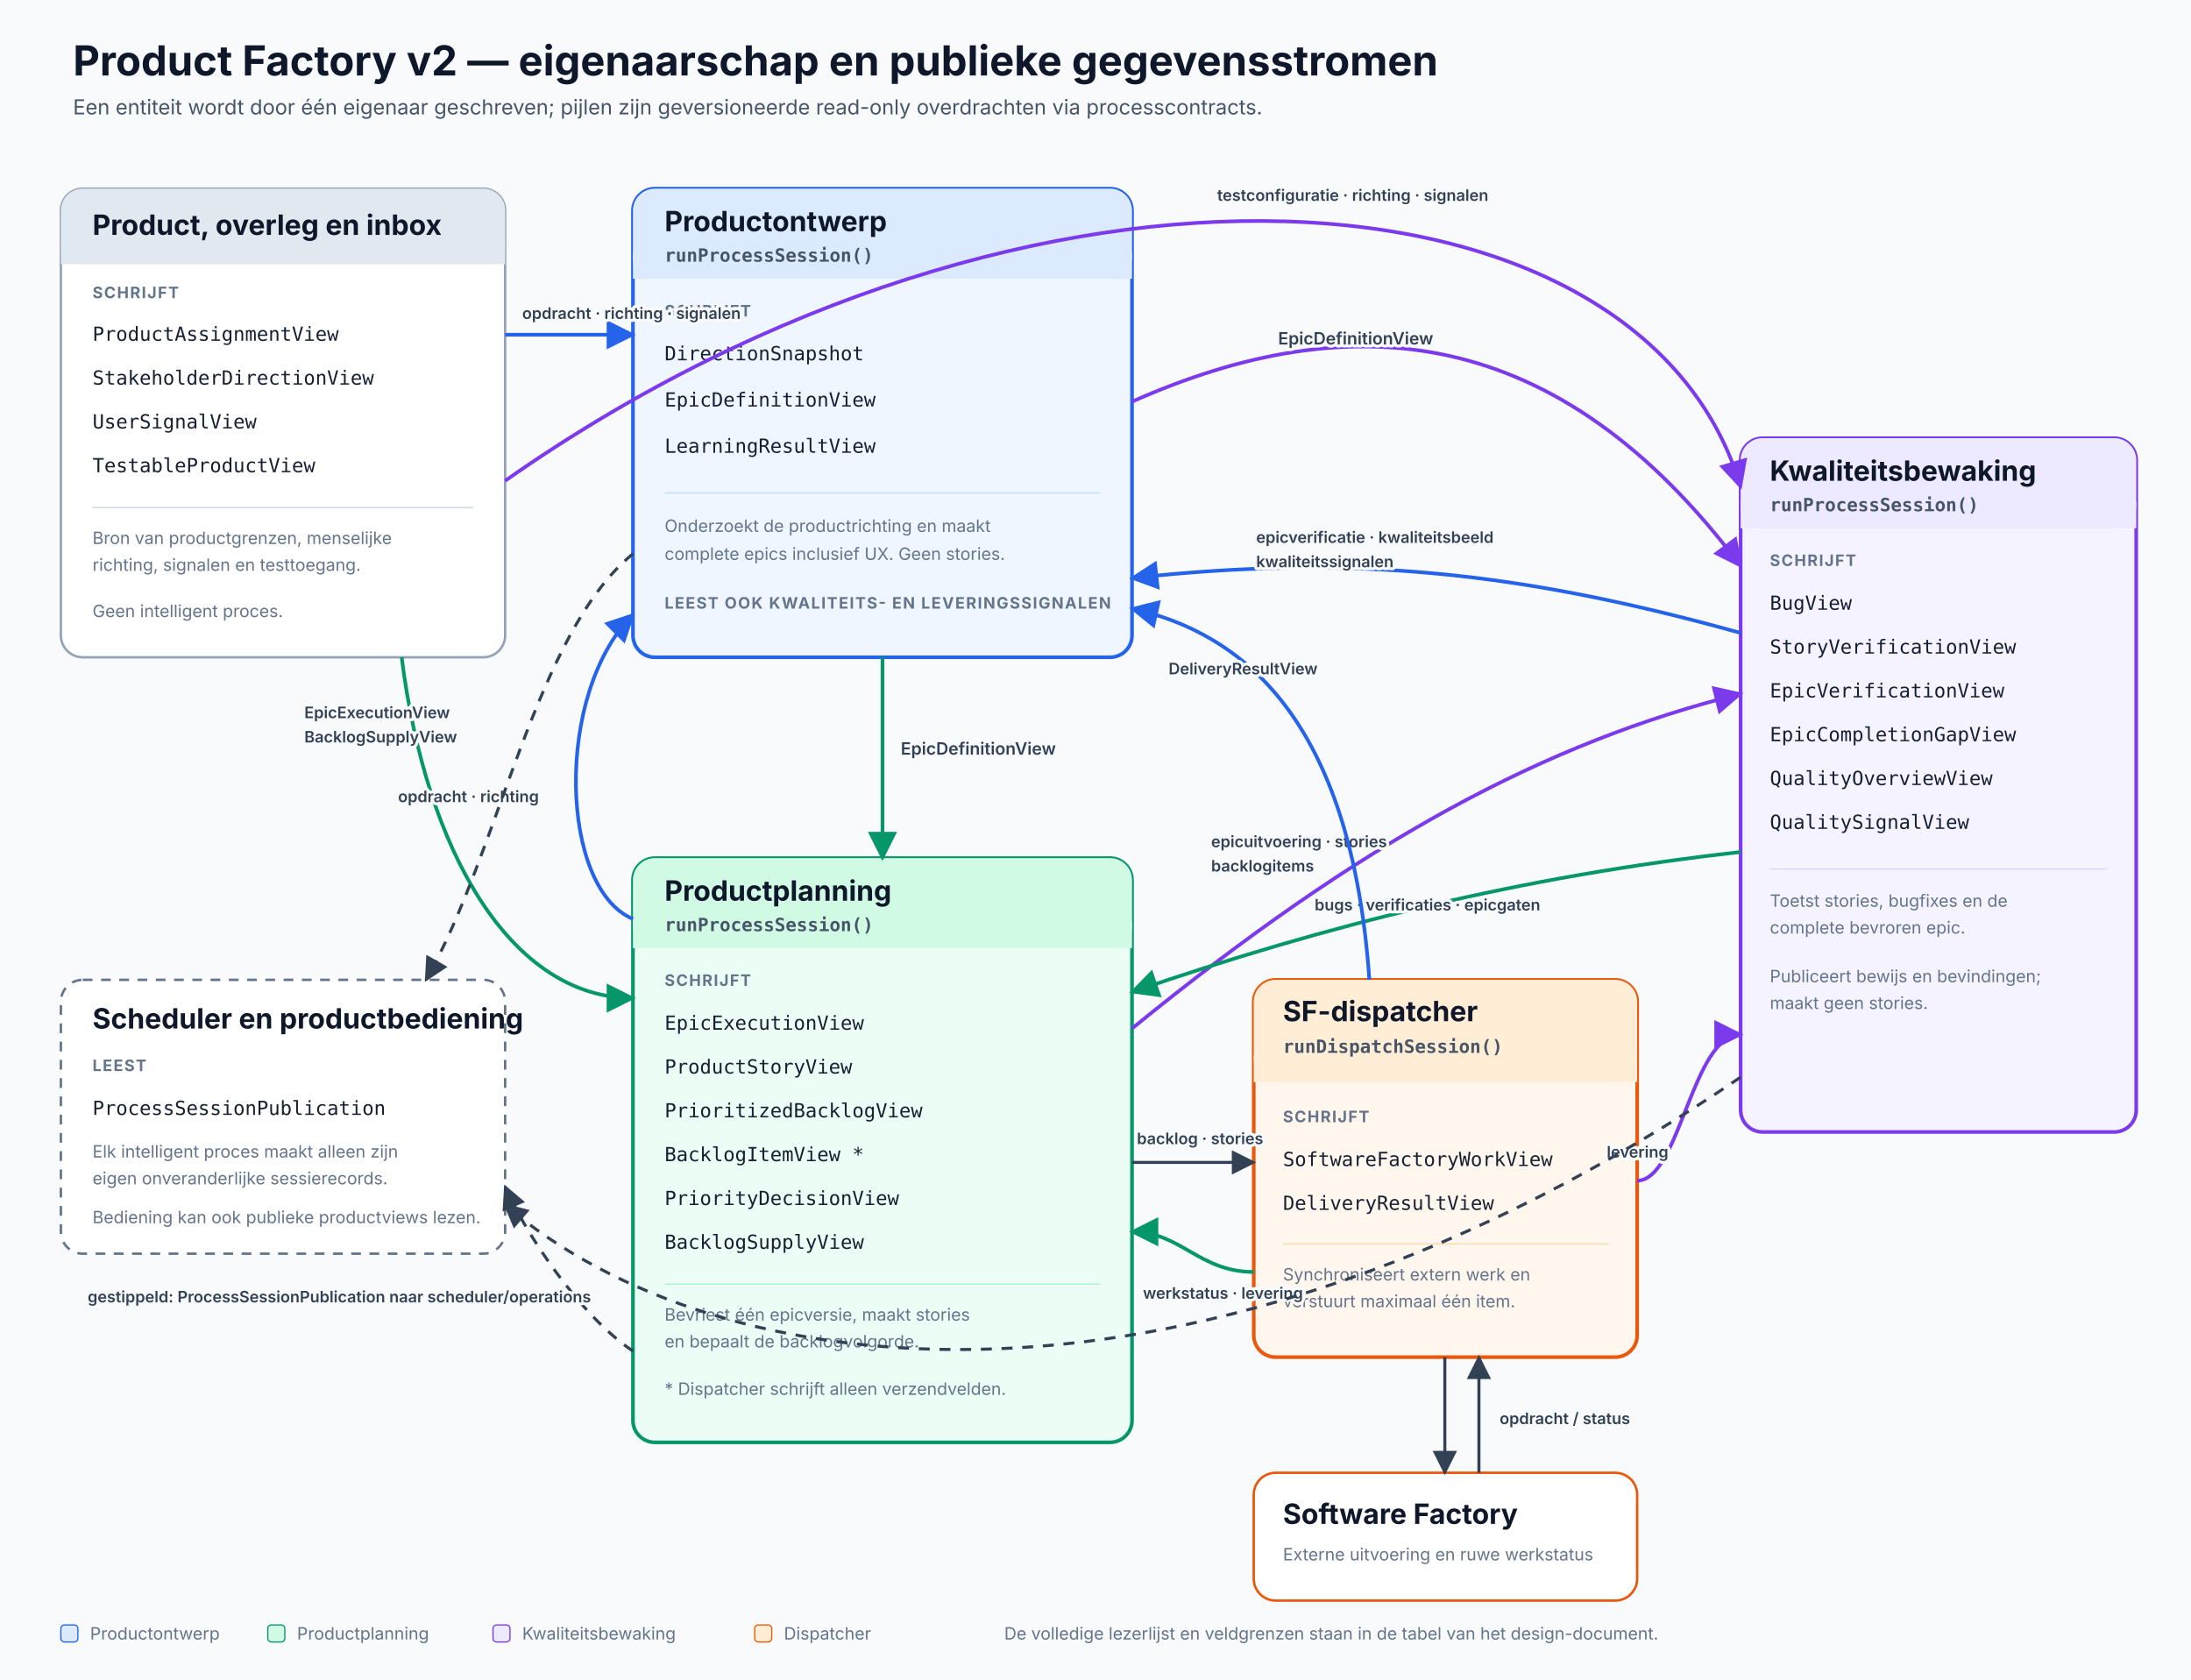
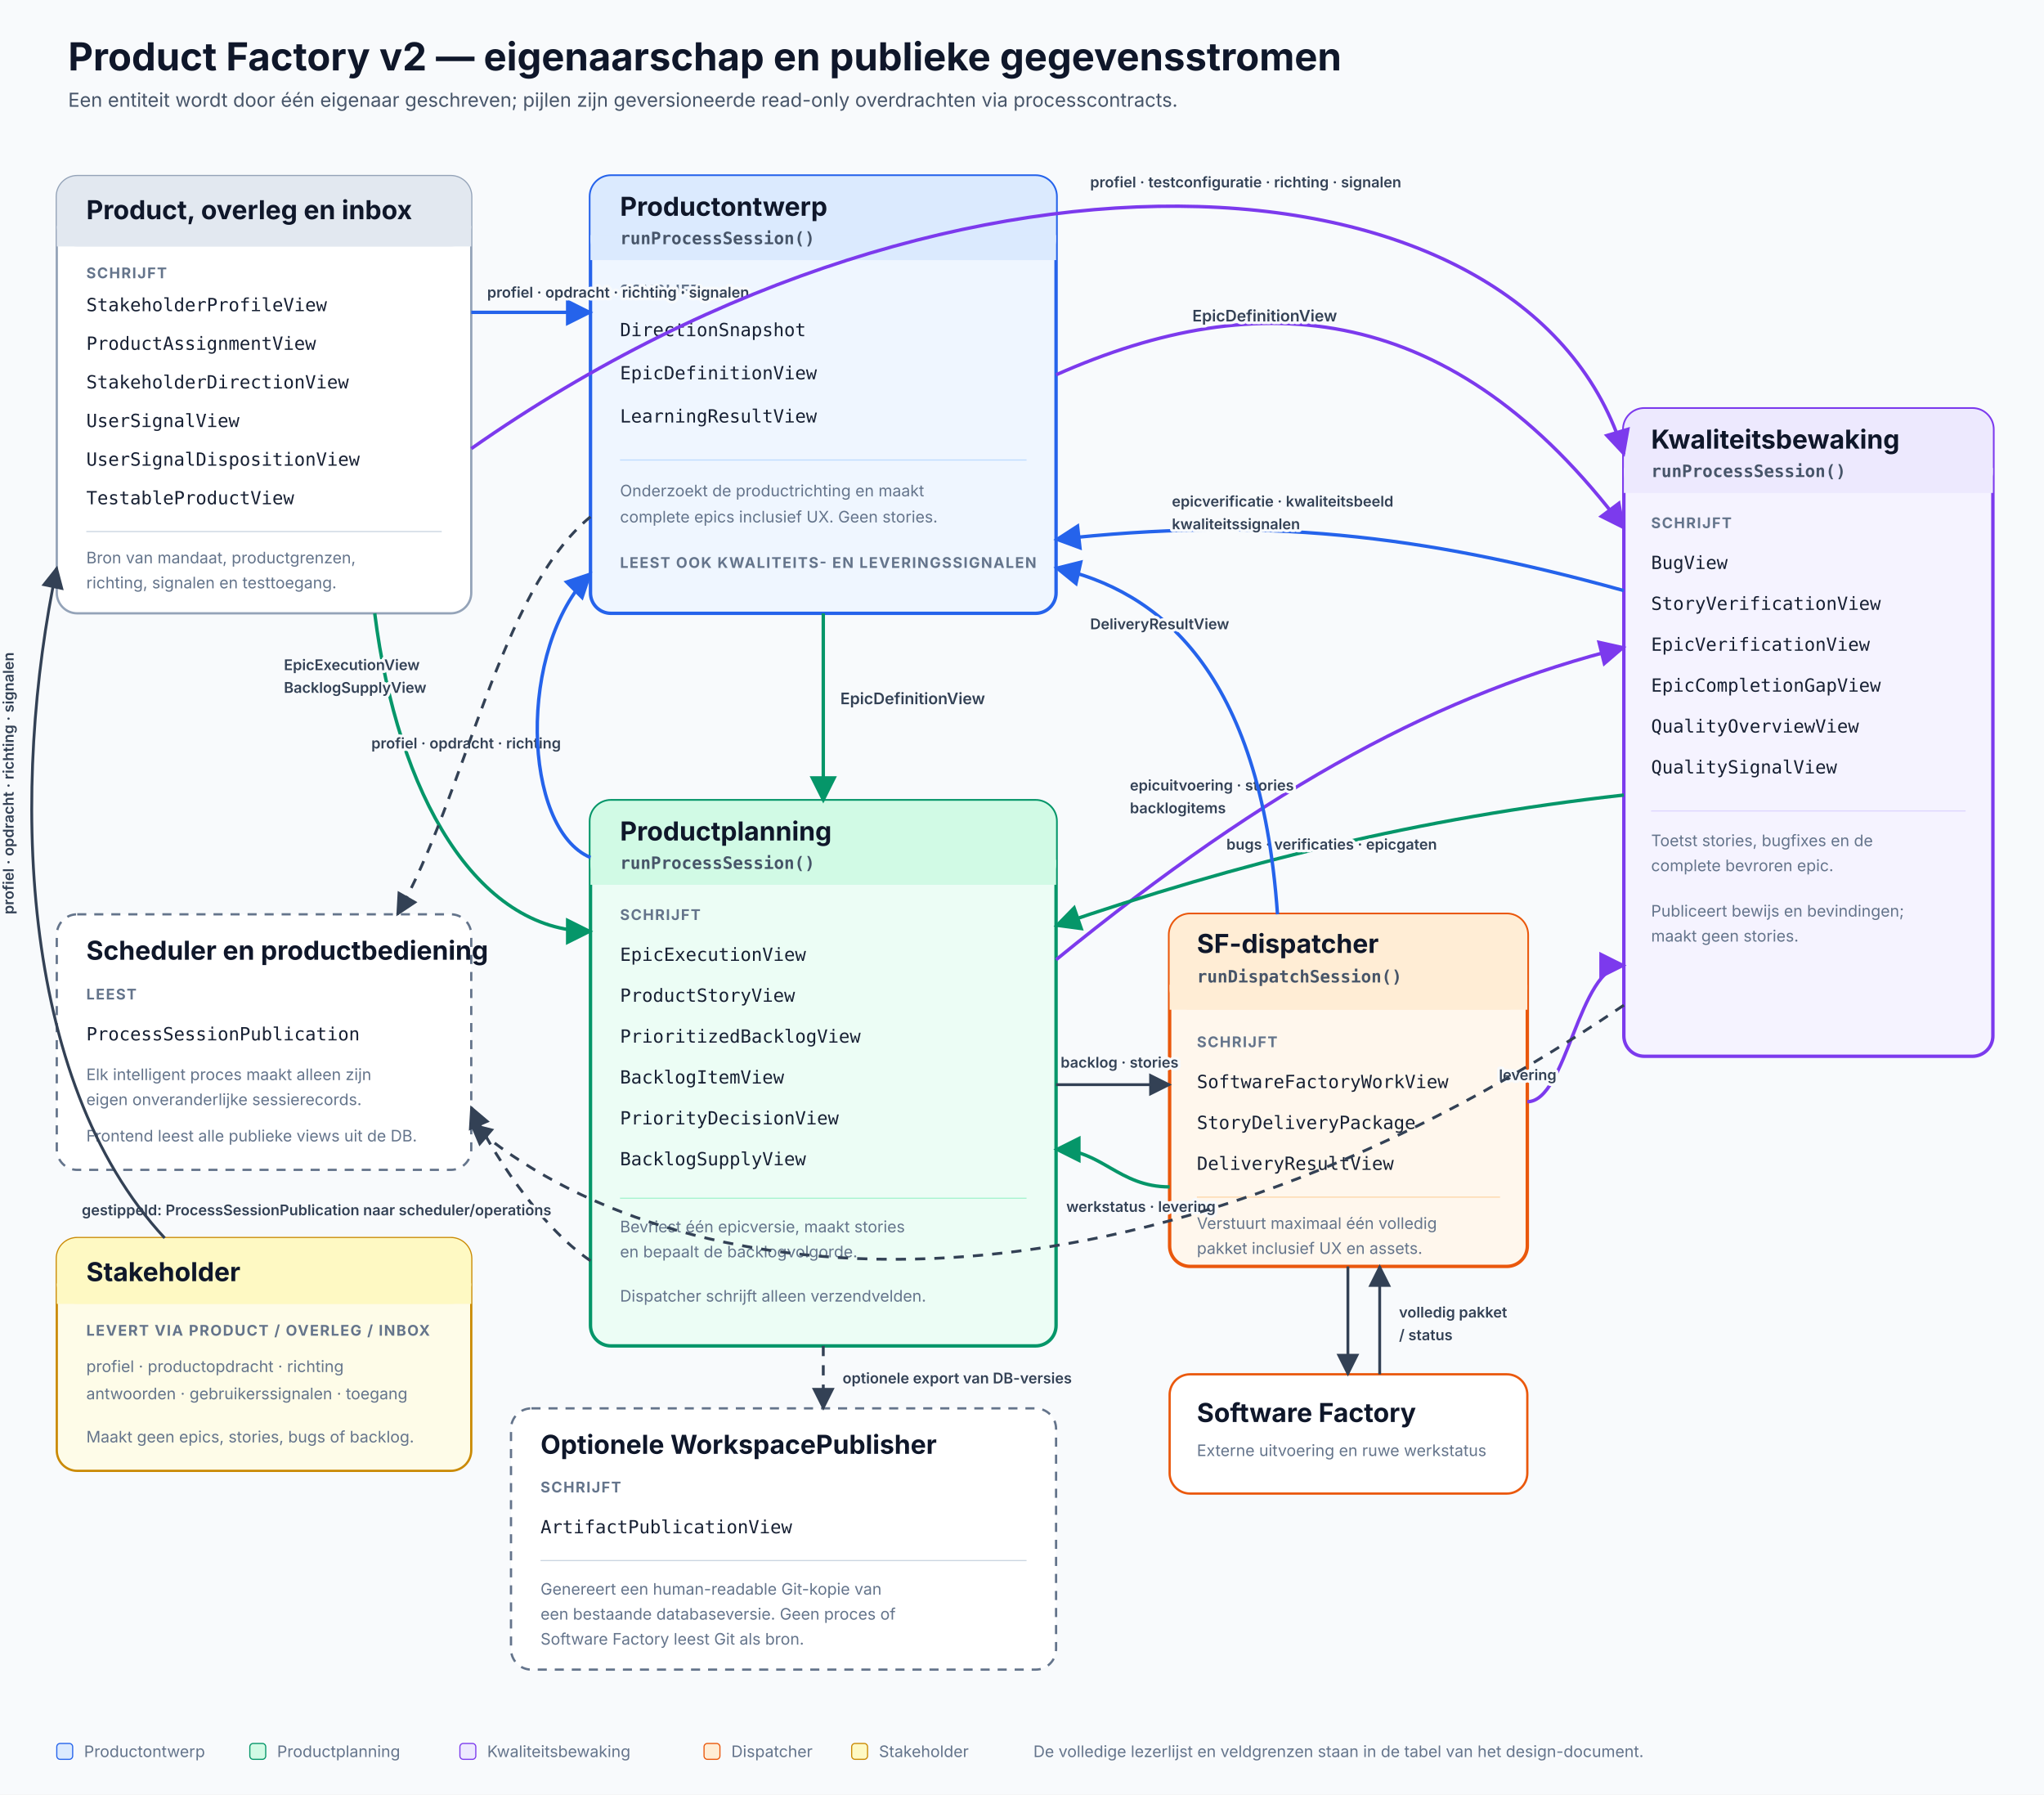
- <svg xmlns="http://www.w3.org/2000/svg" width="1800" height="1380" viewBox="0 0 1800 1380" role="img" aria-labelledby="title desc">
+ <svg xmlns="http://www.w3.org/2000/svg" width="1800" height="1580" viewBox="0 0 1800 1580" role="img" aria-labelledby="title desc">
  <defs>
    <marker id="arrow" viewBox="0 0 10 10" refX="9" refY="5" markerWidth="8" markerHeight="8" orient="auto-start-reverse">
      <path d="M 0 0 L 10 5 L 0 10 z" fill="#334155" />
    </marker>
    <marker id="arrowBlue" viewBox="0 0 10 10" refX="9" refY="5" markerWidth="8" markerHeight="8" orient="auto-start-reverse">
      <path d="M 0 0 L 10 5 L 0 10 z" fill="#2563eb" />
    </marker>
    <marker id="arrowGreen" viewBox="0 0 10 10" refX="9" refY="5" markerWidth="8" markerHeight="8" orient="auto-start-reverse">
      <path d="M 0 0 L 10 5 L 0 10 z" fill="#059669" />
    </marker>
    <marker id="arrowPurple" viewBox="0 0 10 10" refX="9" refY="5" markerWidth="8" markerHeight="8" orient="auto-start-reverse">
      <path d="M 0 0 L 10 5 L 0 10 z" fill="#7c3aed" />
    </marker>
    <style>
      .title { font: 700 34px Inter, Arial, sans-serif; fill: #0f172a; }
      .subtitle { font: 400 17px Inter, Arial, sans-serif; fill: #475569; }
      .box-title { font: 700 23px Inter, Arial, sans-serif; fill: #0f172a; }
      .function { font: 600 15px ui-monospace, SFMono-Regular, Menlo, monospace; fill: #475569; }
      .owner-label { font: 700 13px Inter, Arial, sans-serif; letter-spacing: 1px; fill: #64748b; }
      .entity { font: 500 16px ui-monospace, SFMono-Regular, Menlo, monospace; fill: #172033; }
      .note { font: 400 14px Inter, Arial, sans-serif; fill: #64748b; }
      .flow { font: 600 14px Inter, Arial, sans-serif; fill: #334155; paint-order: stroke; stroke: #f8fafc; stroke-width: 5px; stroke-linejoin: round; }
      .flow-small { font: 600 13px Inter, Arial, sans-serif; fill: #334155; paint-order: stroke; stroke: #f8fafc; stroke-width: 5px; stroke-linejoin: round; }
      .line { fill: none; stroke: #334155; stroke-width: 2.5; marker-end: url(#arrow); }
      .blue-line { fill: none; stroke: #2563eb; stroke-width: 3; marker-end: url(#arrowBlue); }
      .green-line { fill: none; stroke: #059669; stroke-width: 3; marker-end: url(#arrowGreen); }
      .purple-line { fill: none; stroke: #7c3aed; stroke-width: 3; marker-end: url(#arrowPurple); }
      .dashed { stroke-dasharray: 9 8; }
    </style>
  </defs>
-   <rect width="1800" height="1380" fill="#f8fafc" />
+   <rect width="1800" height="1580" fill="#f8fafc" />
  <text x="60" y="62" class="title">Product Factory v2 — eigenaarschap en publieke gegevensstromen</text>
  <text x="60" y="94" class="subtitle">Een entiteit wordt door één eigenaar geschreven; pijlen zijn geversioneerde read-only overdrachten via processcontracts.</text>
  <rect x="50" y="155" width="365" height="385" rx="18" fill="#ffffff" stroke="#94a3b8" stroke-width="2" />
  <rect x="50" y="155" width="365" height="62" rx="18" fill="#e2e8f0" />
  <path d="M50 199 V217 H415 V199" fill="#e2e8f0" />
  <text x="76" y="193" class="box-title">Product, overleg en inbox</text>
  <text x="76" y="245" class="owner-label">SCHRIJFT</text>
-   <text x="76" y="280" class="entity">ProductAssignmentView</text>
-   <text x="76" y="316" class="entity">StakeholderDirectionView</text>
-   <text x="76" y="352" class="entity">UserSignalView</text>
-   <text x="76" y="388" class="entity">TestableProductView</text>
-   <line x1="76" y1="417" x2="389" y2="417" stroke="#cbd5e1" />
-   <text x="76" y="447" class="note">Bron van productgrenzen, menselijke</text>
-   <text x="76" y="469" class="note">richting, signalen en testtoegang.</text>
-   <text x="76" y="507" class="note">Geen intelligent proces.</text>
+   <text x="76" y="274" class="entity">StakeholderProfileView</text>
+   <text x="76" y="308" class="entity">ProductAssignmentView</text>
+   <text x="76" y="342" class="entity">StakeholderDirectionView</text>
+   <text x="76" y="376" class="entity">UserSignalView</text>
+   <text x="76" y="410" class="entity">UserSignalDispositionView</text>
+   <text x="76" y="444" class="entity">TestableProductView</text>
+   <line x1="76" y1="468" x2="389" y2="468" stroke="#cbd5e1" />
+   <text x="76" y="496" class="note">Bron van mandaat, productgrenzen,</text>
+   <text x="76" y="518" class="note">richting, signalen en testtoegang.</text>
  <rect x="520" y="155" width="410" height="385" rx="18" fill="#eff6ff" stroke="#2563eb" stroke-width="3" />
  <rect x="520" y="155" width="410" height="74" rx="18" fill="#dbeafe" />
  <path d="M520 207 V229 H930 V207" fill="#dbeafe" />
  <text x="546" y="190" class="box-title">Productontwerp</text>
  <text x="546" y="215" class="function">runProcessSession()</text>
  <text x="546" y="260" class="owner-label">SCHRIJFT</text>
  <text x="546" y="296" class="entity">DirectionSnapshot</text>
  <text x="546" y="334" class="entity">EpicDefinitionView</text>
  <text x="546" y="372" class="entity">LearningResultView</text>
  <line x1="546" y1="405" x2="904" y2="405" stroke="#bfdbfe" />
  <text x="546" y="437" class="note">Onderzoekt de productrichting en maakt</text>
  <text x="546" y="460" class="note">complete epics inclusief UX. Geen stories.</text>
  <text x="546" y="500" class="owner-label">LEEST OOK KWALITEITS- EN LEVERINGSSIGNALEN</text>
  <rect x="520" y="705" width="410" height="480" rx="18" fill="#ecfdf5" stroke="#059669" stroke-width="3" />
  <rect x="520" y="705" width="410" height="74" rx="18" fill="#d1fae5" />
  <path d="M520 757 V779 H930 V757" fill="#d1fae5" />
  <text x="546" y="740" class="box-title">Productplanning</text>
  <text x="546" y="765" class="function">runProcessSession()</text>
  <text x="546" y="810" class="owner-label">SCHRIJFT</text>
  <text x="546" y="846" class="entity">EpicExecutionView</text>
  <text x="546" y="882" class="entity">ProductStoryView</text>
  <text x="546" y="918" class="entity">PrioritizedBacklogView</text>
-   <text x="546" y="954" class="entity">BacklogItemView *</text>
+   <text x="546" y="954" class="entity">BacklogItemView</text>
  <text x="546" y="990" class="entity">PriorityDecisionView</text>
  <text x="546" y="1026" class="entity">BacklogSupplyView</text>
  <line x1="546" y1="1055" x2="904" y2="1055" stroke="#a7f3d0" />
  <text x="546" y="1085" class="note">Bevriest één epicversie, maakt stories</text>
  <text x="546" y="1107" class="note">en bepaalt de backlogvolgorde.</text>
-   <text x="546" y="1146" class="note">* Dispatcher schrijft alleen verzendvelden.</text>
+   <text x="546" y="1146" class="note">Dispatcher schrijft alleen verzendvelden.</text>
  <rect x="1030" y="805" width="315" height="310" rx="18" fill="#fff7ed" stroke="#ea580c" stroke-width="3" />
  <rect x="1030" y="805" width="315" height="84" rx="18" fill="#ffedd5" />
  <path d="M1030 867 V889 H1345 V867" fill="#ffedd5" />
  <text x="1054" y="839" class="box-title">SF-dispatcher</text>
  <text x="1054" y="865" class="function">runDispatchSession()</text>
  <text x="1054" y="922" class="owner-label">SCHRIJFT</text>
  <text x="1054" y="958" class="entity">SoftwareFactoryWorkView</text>
-   <text x="1054" y="994" class="entity">DeliveryResultView</text>
-   <line x1="1054" y1="1022" x2="1321" y2="1022" stroke="#fed7aa" />
-   <text x="1054" y="1052" class="note">Synchroniseert extern werk en</text>
-   <text x="1054" y="1074" class="note">verstuurt maximaal één item.</text>
+   <text x="1054" y="994" class="entity">StoryDeliveryPackage</text>
+   <text x="1054" y="1030" class="entity">DeliveryResultView</text>
+   <line x1="1054" y1="1054" x2="1321" y2="1054" stroke="#fed7aa" />
+   <text x="1054" y="1082" class="note">Verstuurt maximaal één volledig</text>
+   <text x="1054" y="1104" class="note">pakket inclusief UX en assets.</text>
  <rect x="1030" y="1210" width="315" height="105" rx="18" fill="#ffffff" stroke="#ea580c" stroke-width="2" />
  <text x="1054" y="1252" class="box-title">Software Factory</text>
  <text x="1054" y="1282" class="note">Externe uitvoering en ruwe werkstatus</text>
  <rect x="1430" y="360" width="325" height="570" rx="18" fill="#f5f3ff" stroke="#7c3aed" stroke-width="3" />
  <rect x="1430" y="360" width="325" height="74" rx="18" fill="#ede9fe" />
  <path d="M1430 412 V434 H1755 V412" fill="#ede9fe" />
  <text x="1454" y="395" class="box-title">Kwaliteitsbewaking</text>
  <text x="1454" y="420" class="function">runProcessSession()</text>
  <text x="1454" y="465" class="owner-label">SCHRIJFT</text>
  <text x="1454" y="501" class="entity">BugView</text>
  <text x="1454" y="537" class="entity">StoryVerificationView</text>
  <text x="1454" y="573" class="entity">EpicVerificationView</text>
  <text x="1454" y="609" class="entity">EpicCompletionGapView</text>
  <text x="1454" y="645" class="entity">QualityOverviewView</text>
  <text x="1454" y="681" class="entity">QualitySignalView</text>
  <line x1="1454" y1="714" x2="1731" y2="714" stroke="#ddd6fe" />
  <text x="1454" y="745" class="note">Toetst stories, bugfixes en de</text>
  <text x="1454" y="767" class="note">complete bevroren epic.</text>
  <text x="1454" y="807" class="note">Publiceert bewijs en bevindingen;</text>
  <text x="1454" y="829" class="note">maakt geen stories.</text>
  <rect x="50" y="805" width="365" height="225" rx="18" fill="#ffffff" stroke="#64748b" stroke-width="2" stroke-dasharray="8 7" />
  <text x="76" y="845" class="box-title">Scheduler en productbediening</text>
  <text x="76" y="880" class="owner-label">LEEST</text>
  <text x="76" y="916" class="entity">ProcessSessionPublication</text>
  <text x="76" y="951" class="note">Elk intelligent proces maakt alleen zijn</text>
  <text x="76" y="973" class="note">eigen onveranderlijke sessierecords.</text>
-   <text x="76" y="1005" class="note">Bediening kan ook publieke productviews lezen.</text>
+   <text x="76" y="1005" class="note">Frontend leest alle publieke views uit de DB.</text>
+   <rect x="50" y="1090" width="365" height="205" rx="18" fill="#fefce8" stroke="#ca8a04" stroke-width="2" />
+   <rect x="50" y="1090" width="365" height="58" rx="18" fill="#fef9c3" />
+   <path d="M50 1130 V1148 H415 V1130" fill="#fef9c3" />
+   <text x="76" y="1128" class="box-title">Stakeholder</text>
+   <text x="76" y="1176" class="owner-label">LEVERT VIA PRODUCT / OVERLEG / INBOX</text>
+   <text x="76" y="1208" class="note">profiel · productopdracht · richting</text>
+   <text x="76" y="1232" class="note">antwoorden · gebruikerssignalen · toegang</text>
+   <text x="76" y="1270" class="note">Maakt geen epics, stories, bugs of backlog.</text>
+   <rect x="450" y="1240" width="480" height="230" rx="18" fill="#ffffff" stroke="#64748b" stroke-width="2" stroke-dasharray="8 7" />
+   <text x="476" y="1280" class="box-title">Optionele WorkspacePublisher</text>
+   <text x="476" y="1314" class="owner-label">SCHRIJFT</text>
+   <text x="476" y="1350" class="entity">ArtifactPublicationView</text>
+   <line x1="476" y1="1374" x2="904" y2="1374" stroke="#cbd5e1" />
+   <text x="476" y="1404" class="note">Genereert een human-readable Git-kopie van</text>
+   <text x="476" y="1426" class="note">een bestaande databaseversie. Geen proces of</text>
+   <text x="476" y="1448" class="note">Software Factory leest Git als bron.</text>
  <path d="M415 275 H520" class="blue-line" />
-   <text x="429" y="262" class="flow-small">opdracht · richting · signalen</text>
+   <text x="429" y="262" class="flow-small">profiel · opdracht · richting · signalen</text>
  <path d="M330 540 C350 700 420 820 520 820" class="green-line" />
-   <text x="327" y="659" class="flow-small">opdracht · richting</text>
+   <text x="327" y="659" class="flow-small">profiel · opdracht · richting</text>
  <path d="M415 395 C850 90 1350 130 1430 400" class="purple-line" />
-   <text x="1000" y="165" class="flow-small">testconfiguratie · richting · signalen</text>
+   <text x="960" y="165" class="flow-small">profiel · testconfiguratie · richting · signalen</text>
  <path d="M725 540 V705" class="green-line" />
  <text x="740" y="620" class="flow">EpicDefinitionView</text>
  <path d="M930 330 C1110 250 1280 265 1430 465" class="purple-line" />
  <text x="1050" y="283" class="flow">EpicDefinitionView</text>
  <path d="M520 755 C460 730 455 570 520 505" class="blue-line" />
  <text x="250" y="590" class="flow-small">EpicExecutionView</text>
  <text x="250" y="610" class="flow-small">BacklogSupplyView</text>
  <path d="M930 845 C1120 690 1270 610 1430 570" class="purple-line" />
  <text x="995" y="696" class="flow-small">epicuitvoering · stories</text>
  <text x="995" y="716" class="flow-small">backlogitems</text>
  <path d="M1430 700 C1250 720 1090 760 930 815" class="green-line" />
  <text x="1080" y="748" class="flow-small">bugs · verificaties · epicgaten</text>
  <path d="M1430 520 C1250 470 1110 455 930 475" class="blue-line" />
  <text x="1032" y="446" class="flow-small">epicverificatie · kwaliteitsbeeld</text>
  <text x="1032" y="466" class="flow-small">kwaliteitssignalen</text>
  <path d="M930 955 H1030" class="line" />
  <text x="934" y="940" class="flow-small">backlog · stories</text>
  <path d="M1030 1045 C985 1045 970 1012 930 1012" class="green-line" />
  <text x="939" y="1067" class="flow-small">werkstatus · levering</text>
  <path d="M1345 970 C1380 970 1390 850 1430 850" class="purple-line" />
  <text x="1320" y="951" class="flow-small">levering</text>
  <path d="M1125 805 C1110 590 1020 520 930 500" class="blue-line" />
  <text x="960" y="554" class="flow-small">DeliveryResultView</text>
  <path d="M1187 1115 V1210" class="line" />
  <path d="M1215 1210 V1115" class="line" />
-   <text x="1232" y="1170" class="flow-small">opdracht / status</text>
+   <text x="1232" y="1160" class="flow-small">volledig pakket</text>
+   <text x="1232" y="1180" class="flow-small">/ status</text>
  <path d="M520 455 C440 520 410 700 350 805" class="line dashed" />
  <path d="M520 1110 C475 1080 430 1010 415 975" class="line dashed" />
  <path d="M1430 885 C980 1190 590 1140 415 990" class="line dashed" />
  <text x="72" y="1070" class="flow-small">gestippeld: ProcessSessionPublication naar scheduler/operations</text>
-   <rect x="50" y="1335" width="14" height="14" rx="3" fill="#dbeafe" stroke="#2563eb" />
-   <text x="74" y="1347" class="note">Productontwerp</text>
-   <rect x="220" y="1335" width="14" height="14" rx="3" fill="#d1fae5" stroke="#059669" />
-   <text x="244" y="1347" class="note">Productplanning</text>
-   <rect x="405" y="1335" width="14" height="14" rx="3" fill="#ede9fe" stroke="#7c3aed" />
-   <text x="429" y="1347" class="note">Kwaliteitsbewaking</text>
-   <rect x="620" y="1335" width="14" height="14" rx="3" fill="#ffedd5" stroke="#ea580c" />
-   <text x="644" y="1347" class="note">Dispatcher</text>
-   <text x="825" y="1347" class="note">De volledige lezerlijst en veldgrenzen staan in de tabel van het design-document.</text>
+   <path d="M145 1090 C15 950 10 690 50 500" class="line" />
+   <text x="12" y="805" class="flow-small" transform="rotate(-90 12 805)">profiel · opdracht · richting · signalen</text>
+   <path d="M725 1185 V1240" class="line dashed" />
+   <text x="742" y="1218" class="flow-small">optionele export van DB-versies</text>
+   <rect x="50" y="1535" width="14" height="14" rx="3" fill="#dbeafe" stroke="#2563eb" />
+   <text x="74" y="1547" class="note">Productontwerp</text>
+   <rect x="220" y="1535" width="14" height="14" rx="3" fill="#d1fae5" stroke="#059669" />
+   <text x="244" y="1547" class="note">Productplanning</text>
+   <rect x="405" y="1535" width="14" height="14" rx="3" fill="#ede9fe" stroke="#7c3aed" />
+   <text x="429" y="1547" class="note">Kwaliteitsbewaking</text>
+   <rect x="620" y="1535" width="14" height="14" rx="3" fill="#ffedd5" stroke="#ea580c" />
+   <text x="644" y="1547" class="note">Dispatcher</text>
+   <rect x="750" y="1535" width="14" height="14" rx="3" fill="#fef9c3" stroke="#ca8a04" />
+   <text x="774" y="1547" class="note">Stakeholder</text>
+   <text x="910" y="1547" class="note">De volledige lezerlijst en veldgrenzen staan in de tabel van het design-document.</text>
</svg>
